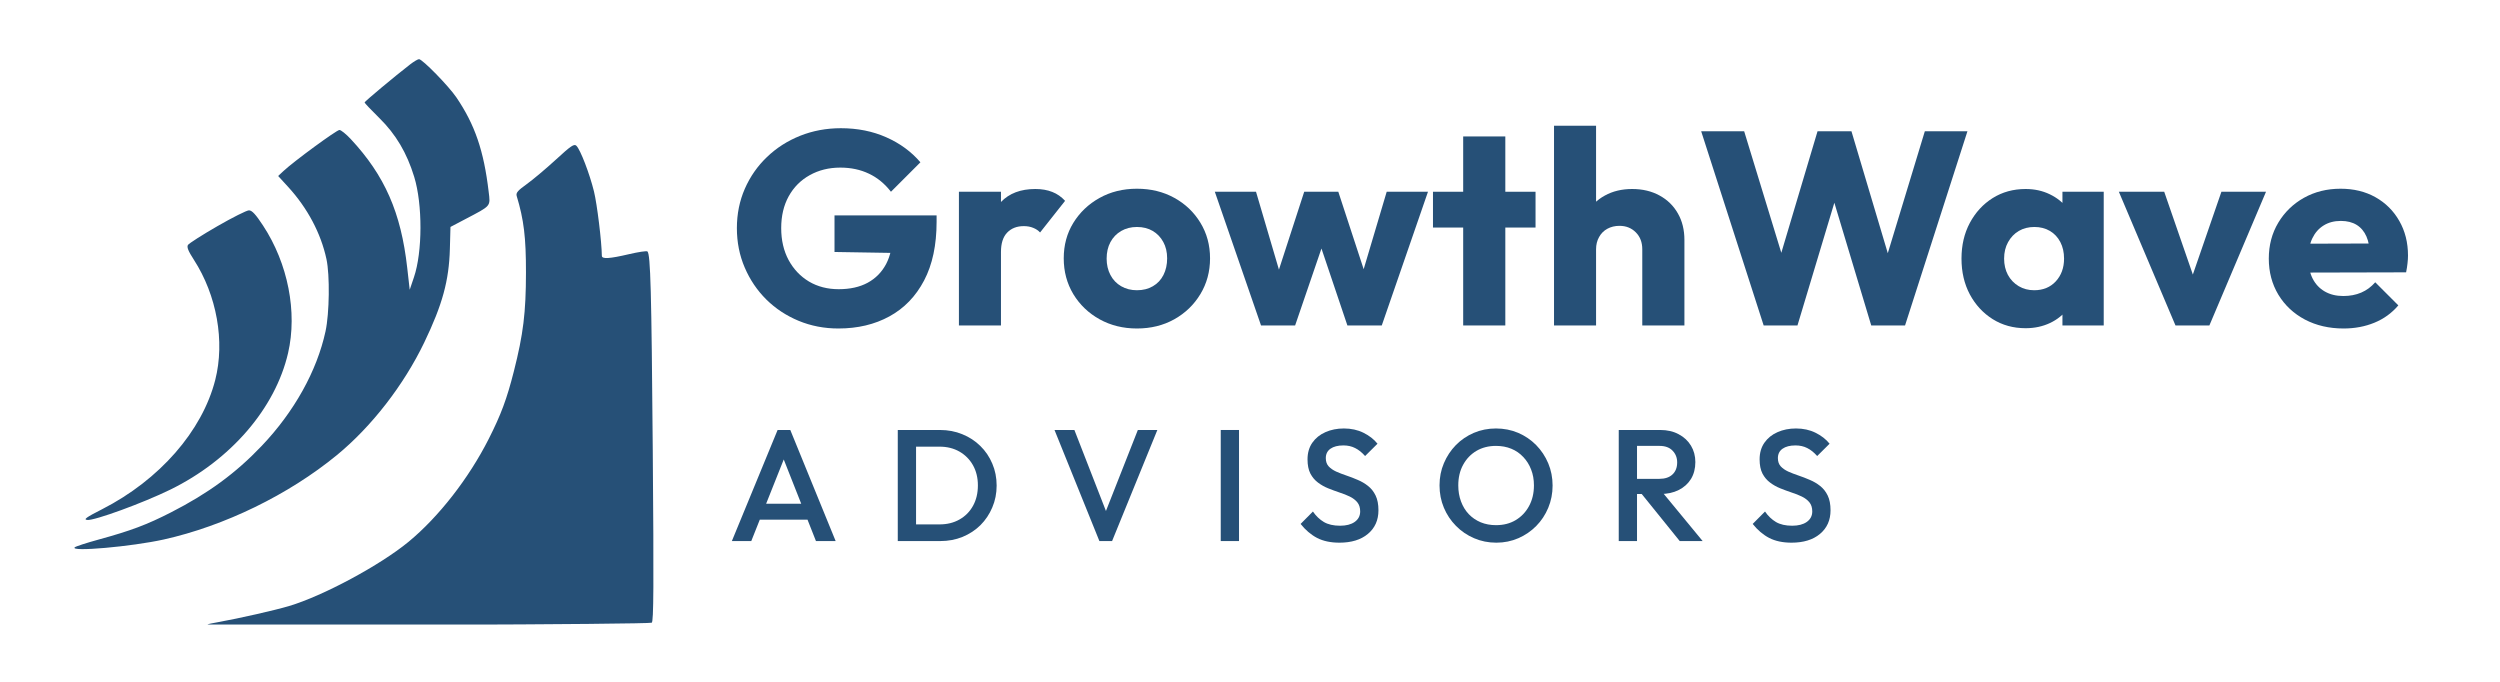
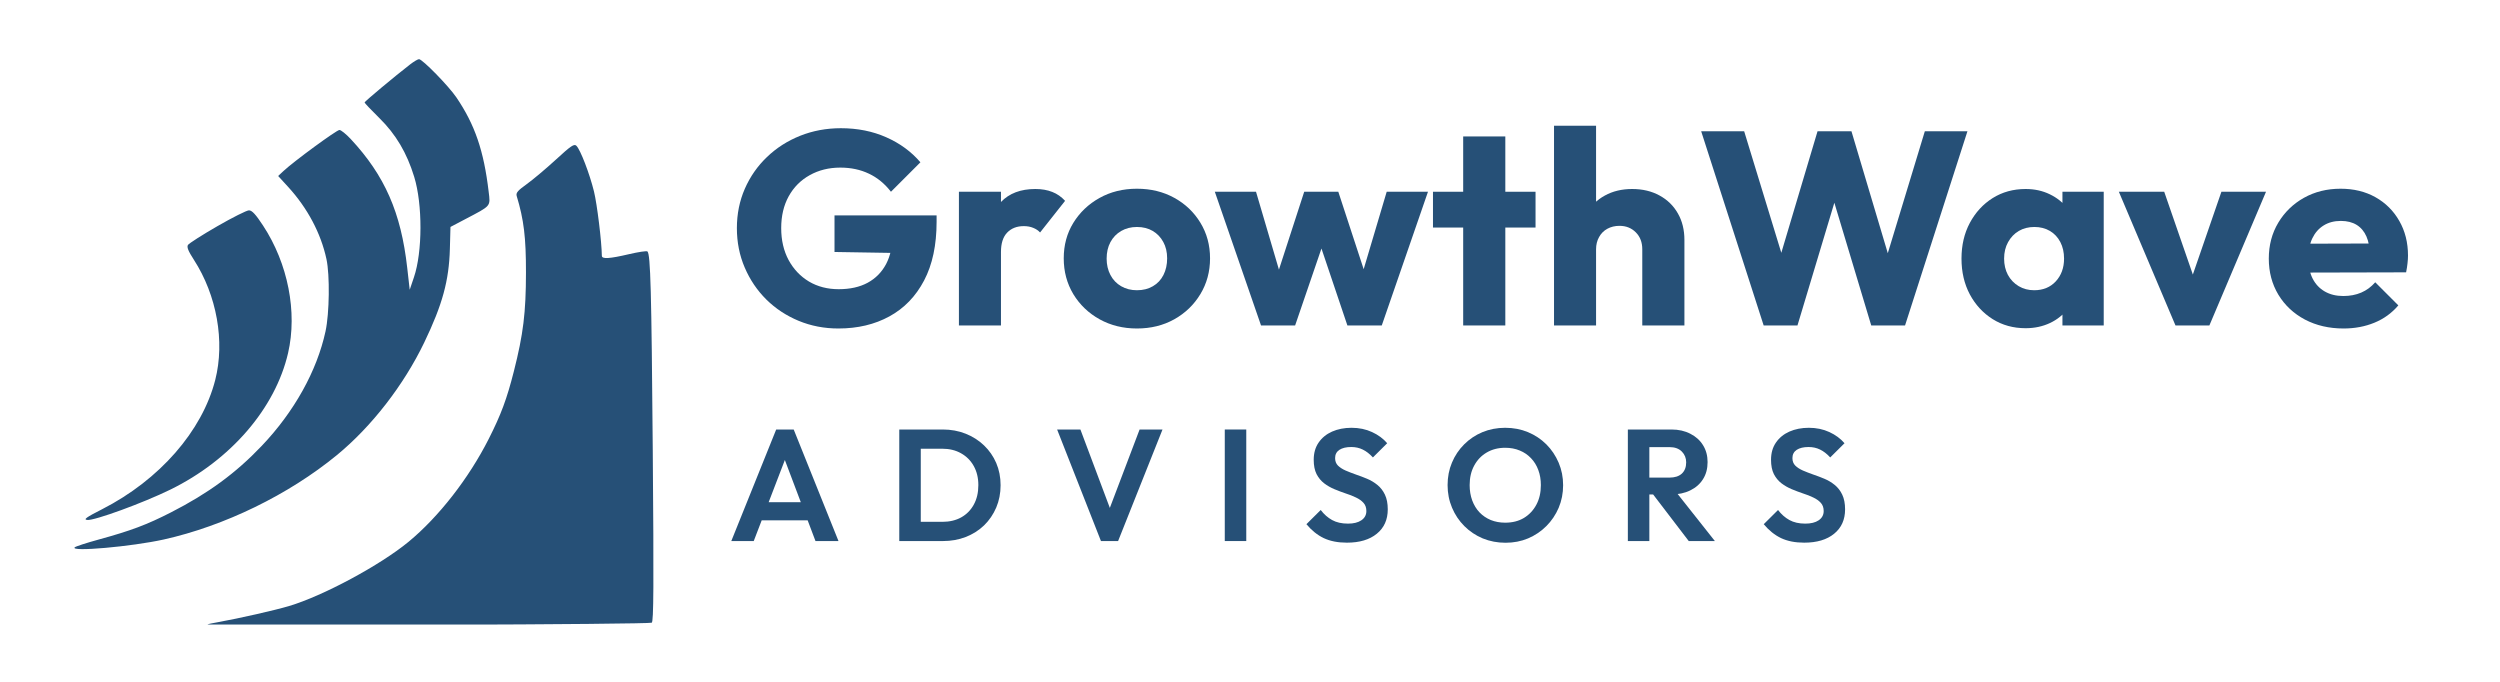
<svg xmlns="http://www.w3.org/2000/svg" width="550" zoomAndPan="magnify" viewBox="0 0 412.5 112.5" height="150" preserveAspectRatio="xMidYMid meet" version="1.0">
  <defs>
    <g />
-     <clipPath id="ecaf889d64">
+     <clipPath id="f0bab7a132">
      <path d="M 12 9.707 L 108 9.707 L 108 103.043 L 12 103.043 Z M 12 9.707 " clip-rule="nonzero" />
    </clipPath>
  </defs>
-   <g clip-path="url(#ecaf889d64)">
+   <g clip-path="url(#f0bab7a132)">
    <path fill="#265077" d="M 67.668 10.629 C 65.105 12.613 60.152 16.75 60.152 16.906 C 60.152 17 61.258 18.168 62.609 19.496 C 65.32 22.168 67.133 25.223 68.344 29.18 C 69.738 33.727 69.719 41.57 68.301 45.746 L 67.602 47.812 L 67.191 44.18 C 66.172 35.082 63.488 28.969 57.875 22.945 C 57.105 22.121 56.266 21.445 56.008 21.445 C 55.543 21.445 48.504 26.605 46.785 28.207 L 45.895 29.039 L 47.551 30.848 C 50.738 34.328 52.953 38.5 53.867 42.758 C 54.438 45.418 54.355 51.695 53.711 54.672 C 52.297 61.199 48.547 67.938 43.184 73.57 C 38.902 78.074 34.375 81.391 28.234 84.531 C 24.219 86.586 21.617 87.562 16.258 89.031 C 14.262 89.578 12.492 90.156 12.328 90.312 C 11.508 91.098 21.734 90.191 27.023 89.016 C 37.035 86.785 47.617 81.629 55.574 75.102 C 61.301 70.402 66.613 63.555 70.008 56.496 C 73.008 50.25 74.086 46.305 74.23 41.051 L 74.328 37.445 L 76.793 36.148 C 81.105 33.883 80.922 34.098 80.629 31.629 C 79.832 24.879 78.359 20.574 75.305 16.074 C 74.031 14.191 69.699 9.762 69.137 9.762 C 68.945 9.762 68.285 10.152 67.668 10.629 M 91.703 26.352 C 90.066 27.852 87.906 29.668 86.898 30.391 C 85.43 31.438 85.102 31.824 85.254 32.336 C 86.438 36.254 86.793 39.195 86.785 44.969 C 86.777 51.598 86.344 55.129 84.789 61.262 C 83.621 65.855 82.684 68.379 80.637 72.426 C 77.344 78.93 72.398 85.281 67.414 89.395 C 62.742 93.254 53.281 98.336 47.68 100 C 45.309 100.703 39.594 102 36.004 102.652 C 33.895 103.035 33.848 103.062 34.898 103.297 C 35.5 103.434 36.492 103.461 37.098 103.359 C 37.703 103.258 53.711 103.133 72.672 103.082 C 91.629 103.031 107.32 102.879 107.539 102.746 C 107.852 102.555 107.883 96.699 107.707 74.367 C 107.492 47.84 107.336 42 106.828 41.488 C 106.711 41.371 105.344 41.574 103.789 41.938 C 100.562 42.695 99.309 42.773 99.305 42.207 C 99.285 39.93 98.52 33.68 98.004 31.582 C 97.273 28.625 95.773 24.719 95.109 24.055 C 94.738 23.688 94.223 24.035 91.703 26.352 M 35.855 37.328 C 33.355 38.77 31.176 40.16 31.012 40.418 C 30.793 40.762 31.059 41.426 31.988 42.859 C 35.777 48.727 37.133 56.336 35.516 62.684 C 33.367 71.121 26.316 79.184 16.867 84.012 C 14.199 85.371 13.73 85.711 14.395 85.793 C 15.543 85.938 23.586 83 28.102 80.789 C 38.074 75.902 45.426 67.375 47.535 58.242 C 49.09 51.508 47.516 43.477 43.406 37.223 C 42.195 35.371 41.578 34.707 41.078 34.707 C 40.707 34.707 38.355 35.887 35.855 37.328 " fill-opacity="1" fill-rule="evenodd" />
  </g>
  <g fill="#265077" fill-opacity="1">
-     <g transform="translate(120.1327, 89.27552)">
+     <g transform="translate(120.1327, 89.2734)">
      <g>
-         <path d="M 0.625 0 L 8.172 -18.328 L 10.266 -18.328 L 17.75 0 L 14.5 0 L 8.641 -14.844 L 9.734 -14.844 L 3.828 0 Z M 4.344 -3.531 L 4.344 -6.156 L 14.047 -6.156 L 14.047 -3.531 Z M 4.344 -3.531 " />
+         <path d="M 0.531 0 L 7.938 -18.406 L 10.828 -18.406 L 18.219 0 L 14.422 0 L 8.719 -15.094 L 10.031 -15.094 L 4.234 0 Z M 4.453 -3.422 L 4.453 -6.406 L 14.344 -6.406 L 14.344 -3.422 Z M 4.453 -3.422 " />
      </g>
    </g>
  </g>
  <g fill="#265077" fill-opacity="1">
-     <g transform="translate(146.1489, 89.27552)">
+     <g transform="translate(146.4891, 89.2734)">
      <g>
-         <path d="M 4.062 0 L 4.062 -2.75 L 8.875 -2.75 C 10.125 -2.75 11.223 -3.02 12.172 -3.562 C 13.129 -4.102 13.875 -4.859 14.406 -5.828 C 14.938 -6.797 15.203 -7.914 15.203 -9.188 C 15.203 -10.445 14.93 -11.555 14.391 -12.516 C 13.848 -13.473 13.102 -14.223 12.156 -14.766 C 11.207 -15.305 10.113 -15.578 8.875 -15.578 L 4.062 -15.578 L 4.062 -18.328 L 8.953 -18.328 C 10.273 -18.328 11.504 -18.094 12.641 -17.625 C 13.773 -17.164 14.766 -16.52 15.609 -15.688 C 16.453 -14.863 17.109 -13.895 17.578 -12.781 C 18.055 -11.676 18.297 -10.469 18.297 -9.156 C 18.297 -7.863 18.055 -6.66 17.578 -5.547 C 17.109 -4.43 16.457 -3.457 15.625 -2.625 C 14.789 -1.801 13.805 -1.156 12.672 -0.688 C 11.535 -0.227 10.312 0 9 0 Z M 1.984 0 L 1.984 -18.328 L 5 -18.328 L 5 0 Z M 1.984 0 " />
+         <path d="M 4.312 0 L 4.312 -3.172 L 9 -3.172 C 10.188 -3.172 11.223 -3.414 12.109 -3.906 C 13.004 -4.406 13.695 -5.109 14.188 -6.016 C 14.688 -6.922 14.938 -7.992 14.938 -9.234 C 14.938 -10.441 14.68 -11.492 14.172 -12.391 C 13.672 -13.285 12.973 -13.984 12.078 -14.484 C 11.191 -14.984 10.164 -15.234 9 -15.234 L 4.234 -15.234 L 4.234 -18.406 L 9.062 -18.406 C 10.414 -18.406 11.672 -18.176 12.828 -17.719 C 13.992 -17.258 15.008 -16.613 15.875 -15.781 C 16.738 -14.957 17.41 -13.988 17.891 -12.875 C 18.367 -11.758 18.609 -10.539 18.609 -9.219 C 18.609 -7.883 18.367 -6.656 17.891 -5.531 C 17.41 -4.406 16.742 -3.426 15.891 -2.594 C 15.035 -1.77 14.023 -1.129 12.859 -0.672 C 11.703 -0.223 10.453 0 9.109 0 Z M 1.891 0 L 1.891 -18.406 L 5.438 -18.406 L 5.438 0 Z M 1.891 0 " />
      </g>
    </g>
  </g>
  <g fill="#265077" fill-opacity="1">
-     <g transform="translate(173.3689, 89.27552)">
+     <g transform="translate(173.8923, 89.2734)">
      <g>
-         <path d="M 8.031 0 L 0.625 -18.328 L 3.906 -18.328 L 9.688 -3.484 L 8.531 -3.484 L 14.375 -18.328 L 17.594 -18.328 L 10.125 0 Z M 8.031 0 " />
+         <path d="M 7.766 0 L 0.531 -18.406 L 4.375 -18.406 L 9.969 -3.5 L 8.484 -3.5 L 14.141 -18.406 L 17.922 -18.406 L 10.594 0 Z M 7.766 0 " />
      </g>
    </g>
  </g>
  <g fill="#265077" fill-opacity="1">
-     <g transform="translate(199.4375, 89.27552)">
+     <g transform="translate(200.1964, 89.2734)">
      <g>
-         <path d="M 1.984 0 L 1.984 -18.328 L 5 -18.328 L 5 0 Z M 1.984 0 " />
+         <path d="M 1.891 0 L 1.891 -18.406 L 5.438 -18.406 L 5.438 0 Z M 1.891 0 " />
      </g>
    </g>
  </g>
  <g fill="#265077" fill-opacity="1">
-     <g transform="translate(213.9131, 89.27552)">
+     <g transform="translate(215.0122, 89.2734)">
      <g>
-         <path d="M 7.094 0.266 C 5.645 0.266 4.414 0.004 3.406 -0.516 C 2.395 -1.047 1.488 -1.816 0.688 -2.828 L 2.719 -4.875 C 3.227 -4.133 3.832 -3.555 4.531 -3.141 C 5.227 -2.734 6.117 -2.531 7.203 -2.531 C 8.211 -2.531 9.016 -2.738 9.609 -3.156 C 10.211 -3.582 10.516 -4.16 10.516 -4.891 C 10.516 -5.504 10.359 -6.004 10.047 -6.391 C 9.734 -6.773 9.316 -7.094 8.797 -7.344 C 8.285 -7.594 7.719 -7.816 7.094 -8.016 C 6.477 -8.223 5.859 -8.453 5.234 -8.703 C 4.617 -8.953 4.055 -9.27 3.547 -9.656 C 3.035 -10.039 2.617 -10.535 2.297 -11.141 C 1.984 -11.754 1.828 -12.535 1.828 -13.484 C 1.828 -14.555 2.094 -15.473 2.625 -16.234 C 3.156 -16.992 3.875 -17.57 4.781 -17.969 C 5.695 -18.375 6.711 -18.578 7.828 -18.578 C 9.023 -18.578 10.098 -18.344 11.047 -17.875 C 12.004 -17.406 12.781 -16.801 13.375 -16.062 L 11.328 -14.031 C 10.805 -14.625 10.258 -15.062 9.688 -15.344 C 9.125 -15.633 8.477 -15.781 7.75 -15.781 C 6.844 -15.781 6.129 -15.598 5.609 -15.234 C 5.098 -14.867 4.844 -14.352 4.844 -13.688 C 4.844 -13.125 5 -12.672 5.312 -12.328 C 5.625 -11.992 6.035 -11.707 6.547 -11.469 C 7.066 -11.238 7.633 -11.02 8.25 -10.812 C 8.875 -10.602 9.492 -10.363 10.109 -10.094 C 10.734 -9.832 11.301 -9.5 11.812 -9.094 C 12.332 -8.688 12.75 -8.16 13.062 -7.516 C 13.375 -6.867 13.531 -6.055 13.531 -5.078 C 13.531 -3.441 12.945 -2.141 11.781 -1.172 C 10.625 -0.211 9.062 0.266 7.094 0.266 Z M 7.094 0.266 " />
+         <path d="M 7.219 0.266 C 5.738 0.266 4.469 0.016 3.406 -0.484 C 2.352 -0.992 1.398 -1.758 0.547 -2.781 L 2.906 -5.125 C 3.445 -4.414 4.07 -3.863 4.781 -3.469 C 5.5 -3.07 6.375 -2.875 7.406 -2.875 C 8.332 -2.875 9.066 -3.055 9.609 -3.422 C 10.16 -3.797 10.438 -4.305 10.438 -4.953 C 10.438 -5.504 10.281 -5.953 9.969 -6.297 C 9.656 -6.648 9.238 -6.945 8.719 -7.188 C 8.207 -7.438 7.641 -7.66 7.016 -7.859 C 6.398 -8.066 5.781 -8.301 5.156 -8.562 C 4.539 -8.82 3.977 -9.145 3.469 -9.531 C 2.957 -9.926 2.539 -10.43 2.219 -11.047 C 1.906 -11.672 1.75 -12.457 1.75 -13.406 C 1.75 -14.52 2.02 -15.469 2.562 -16.25 C 3.102 -17.039 3.844 -17.645 4.781 -18.062 C 5.727 -18.477 6.797 -18.688 7.984 -18.688 C 9.234 -18.688 10.363 -18.453 11.375 -17.984 C 12.395 -17.516 13.227 -16.898 13.875 -16.141 L 11.516 -13.797 C 10.973 -14.391 10.414 -14.82 9.844 -15.094 C 9.281 -15.375 8.645 -15.516 7.938 -15.516 C 7.113 -15.516 6.461 -15.359 5.984 -15.047 C 5.516 -14.734 5.281 -14.281 5.281 -13.688 C 5.281 -13.176 5.438 -12.766 5.75 -12.453 C 6.07 -12.141 6.488 -11.867 7 -11.641 C 7.508 -11.422 8.07 -11.203 8.688 -10.984 C 9.312 -10.773 9.93 -10.539 10.547 -10.281 C 11.172 -10.02 11.738 -9.68 12.25 -9.266 C 12.77 -8.848 13.188 -8.312 13.5 -7.656 C 13.812 -7 13.969 -6.191 13.969 -5.234 C 13.969 -3.523 13.363 -2.18 12.156 -1.203 C 10.957 -0.223 9.312 0.266 7.219 0.266 Z M 7.219 0.266 " />
      </g>
    </g>
  </g>
  <g fill="#265077" fill-opacity="1">
-     <g transform="translate(236.4751, 89.27552)">
+     <g transform="translate(237.9144, 89.2734)">
      <g>
-         <path d="M 10.422 0.266 C 9.109 0.266 7.883 0.02 6.75 -0.469 C 5.613 -0.957 4.617 -1.633 3.766 -2.5 C 2.91 -3.363 2.242 -4.363 1.766 -5.5 C 1.285 -6.645 1.047 -7.875 1.047 -9.188 C 1.047 -10.5 1.285 -11.719 1.766 -12.844 C 2.242 -13.977 2.906 -14.977 3.75 -15.844 C 4.602 -16.707 5.594 -17.379 6.719 -17.859 C 7.844 -18.336 9.055 -18.578 10.359 -18.578 C 11.672 -18.578 12.891 -18.336 14.016 -17.859 C 15.141 -17.379 16.129 -16.707 16.984 -15.844 C 17.836 -14.977 18.504 -13.973 18.984 -12.828 C 19.461 -11.691 19.703 -10.469 19.703 -9.156 C 19.703 -7.852 19.461 -6.629 18.984 -5.484 C 18.504 -4.336 17.844 -3.336 17 -2.484 C 16.156 -1.629 15.172 -0.957 14.047 -0.469 C 12.922 0.02 11.711 0.266 10.422 0.266 Z M 10.359 -2.625 C 11.598 -2.625 12.68 -2.898 13.609 -3.453 C 14.547 -4.016 15.281 -4.785 15.812 -5.766 C 16.352 -6.754 16.625 -7.895 16.625 -9.188 C 16.625 -10.145 16.469 -11.02 16.156 -11.812 C 15.852 -12.602 15.422 -13.289 14.859 -13.875 C 14.305 -14.469 13.648 -14.922 12.891 -15.234 C 12.129 -15.547 11.285 -15.703 10.359 -15.703 C 9.141 -15.703 8.062 -15.426 7.125 -14.875 C 6.195 -14.32 5.469 -13.555 4.938 -12.578 C 4.406 -11.609 4.141 -10.477 4.141 -9.188 C 4.141 -8.227 4.289 -7.344 4.594 -6.531 C 4.895 -5.719 5.32 -5.02 5.875 -4.438 C 6.426 -3.863 7.082 -3.414 7.844 -3.094 C 8.613 -2.781 9.453 -2.625 10.359 -2.625 Z M 10.359 -2.625 " />
+         <path d="M 10.5 0.281 C 9.156 0.281 7.898 0.039 6.734 -0.438 C 5.578 -0.926 4.566 -1.602 3.703 -2.469 C 2.836 -3.332 2.16 -4.344 1.672 -5.5 C 1.18 -6.664 0.938 -7.91 0.938 -9.234 C 0.938 -10.566 1.176 -11.801 1.656 -12.938 C 2.133 -14.082 2.805 -15.086 3.672 -15.953 C 4.535 -16.816 5.539 -17.488 6.688 -17.969 C 7.844 -18.445 9.094 -18.688 10.438 -18.688 C 11.801 -18.688 13.055 -18.445 14.203 -17.969 C 15.359 -17.488 16.367 -16.816 17.234 -15.953 C 18.098 -15.086 18.773 -14.078 19.266 -12.922 C 19.754 -11.773 20 -10.539 20 -9.219 C 20 -7.883 19.754 -6.641 19.266 -5.484 C 18.773 -4.336 18.098 -3.332 17.234 -2.469 C 16.367 -1.602 15.363 -0.926 14.219 -0.438 C 13.082 0.039 11.844 0.281 10.5 0.281 Z M 10.438 -3.031 C 11.625 -3.031 12.656 -3.289 13.531 -3.812 C 14.406 -4.344 15.086 -5.066 15.578 -5.984 C 16.078 -6.91 16.328 -7.992 16.328 -9.234 C 16.328 -10.141 16.188 -10.969 15.906 -11.719 C 15.633 -12.469 15.234 -13.117 14.703 -13.672 C 14.18 -14.223 13.562 -14.645 12.844 -14.938 C 12.133 -15.238 11.332 -15.391 10.438 -15.391 C 9.289 -15.391 8.273 -15.129 7.391 -14.609 C 6.516 -14.098 5.828 -13.379 5.328 -12.453 C 4.828 -11.535 4.578 -10.461 4.578 -9.234 C 4.578 -8.316 4.719 -7.473 5 -6.703 C 5.289 -5.93 5.691 -5.273 6.203 -4.734 C 6.723 -4.191 7.344 -3.77 8.062 -3.469 C 8.789 -3.176 9.582 -3.031 10.438 -3.031 Z M 10.438 -3.031 " />
      </g>
    </g>
  </g>
  <g fill="#265077" fill-opacity="1">
-     <g transform="translate(265.1083, 89.27552)">
+     <g transform="translate(266.7046, 89.2734)">
      <g>
-         <path d="M 4.062 -7.766 L 4.062 -10.266 L 8.688 -10.266 C 9.613 -10.266 10.332 -10.504 10.844 -10.984 C 11.363 -11.461 11.625 -12.129 11.625 -12.984 C 11.625 -13.754 11.367 -14.398 10.859 -14.922 C 10.359 -15.441 9.645 -15.703 8.719 -15.703 L 4.062 -15.703 L 4.062 -18.328 L 8.844 -18.328 C 10 -18.328 11.008 -18.094 11.875 -17.625 C 12.75 -17.164 13.426 -16.535 13.906 -15.734 C 14.383 -14.941 14.625 -14.039 14.625 -13.031 C 14.625 -11.969 14.383 -11.039 13.906 -10.25 C 13.426 -9.469 12.75 -8.859 11.875 -8.422 C 11.008 -7.984 10 -7.766 8.844 -7.766 Z M 1.984 0 L 1.984 -18.328 L 5 -18.328 L 5 0 Z M 12.047 0 L 5.625 -7.953 L 8.422 -8.984 L 15.828 0 Z M 12.047 0 " />
+         <path d="M 4.5 -7.688 L 4.5 -10.469 L 8.766 -10.469 C 9.641 -10.469 10.316 -10.688 10.797 -11.125 C 11.273 -11.57 11.516 -12.191 11.516 -12.984 C 11.516 -13.691 11.273 -14.285 10.797 -14.766 C 10.316 -15.254 9.641 -15.5 8.766 -15.5 L 4.5 -15.5 L 4.5 -18.406 L 9.078 -18.406 C 10.266 -18.406 11.305 -18.172 12.203 -17.703 C 13.109 -17.242 13.805 -16.613 14.297 -15.812 C 14.797 -15.008 15.047 -14.082 15.047 -13.031 C 15.047 -11.945 14.797 -11.008 14.297 -10.219 C 13.805 -9.426 13.102 -8.805 12.188 -8.359 C 11.281 -7.91 10.227 -7.688 9.031 -7.688 Z M 1.891 0 L 1.891 -18.406 L 5.438 -18.406 L 5.438 0 Z M 11.938 0 L 5.859 -7.953 L 9.141 -8.984 L 16.25 0 Z M 11.938 0 " />
      </g>
    </g>
  </g>
  <g fill="#265077" fill-opacity="1">
-     <g transform="translate(288.5073, 89.27552)">
+     <g transform="translate(290.47, 89.2734)">
      <g>
-         <path d="M 7.094 0.266 C 5.645 0.266 4.414 0.004 3.406 -0.516 C 2.395 -1.047 1.488 -1.816 0.688 -2.828 L 2.719 -4.875 C 3.227 -4.133 3.832 -3.555 4.531 -3.141 C 5.227 -2.734 6.117 -2.531 7.203 -2.531 C 8.211 -2.531 9.016 -2.738 9.609 -3.156 C 10.211 -3.582 10.516 -4.16 10.516 -4.891 C 10.516 -5.504 10.359 -6.004 10.047 -6.391 C 9.734 -6.773 9.316 -7.094 8.797 -7.344 C 8.285 -7.594 7.719 -7.816 7.094 -8.016 C 6.477 -8.223 5.859 -8.453 5.234 -8.703 C 4.617 -8.953 4.055 -9.27 3.547 -9.656 C 3.035 -10.039 2.617 -10.535 2.297 -11.141 C 1.984 -11.754 1.828 -12.535 1.828 -13.484 C 1.828 -14.555 2.094 -15.473 2.625 -16.234 C 3.156 -16.992 3.875 -17.57 4.781 -17.969 C 5.695 -18.375 6.711 -18.578 7.828 -18.578 C 9.023 -18.578 10.098 -18.344 11.047 -17.875 C 12.004 -17.406 12.781 -16.801 13.375 -16.062 L 11.328 -14.031 C 10.805 -14.625 10.258 -15.062 9.688 -15.344 C 9.125 -15.633 8.477 -15.781 7.75 -15.781 C 6.844 -15.781 6.129 -15.598 5.609 -15.234 C 5.098 -14.867 4.844 -14.352 4.844 -13.688 C 4.844 -13.125 5 -12.672 5.312 -12.328 C 5.625 -11.992 6.035 -11.707 6.547 -11.469 C 7.066 -11.238 7.633 -11.02 8.25 -10.812 C 8.875 -10.602 9.492 -10.363 10.109 -10.094 C 10.734 -9.832 11.301 -9.5 11.812 -9.094 C 12.332 -8.688 12.75 -8.16 13.062 -7.516 C 13.375 -6.867 13.531 -6.055 13.531 -5.078 C 13.531 -3.441 12.945 -2.141 11.781 -1.172 C 10.625 -0.211 9.062 0.266 7.094 0.266 Z M 7.094 0.266 " />
+         <path d="M 7.219 0.266 C 5.738 0.266 4.469 0.016 3.406 -0.484 C 2.352 -0.992 1.398 -1.758 0.547 -2.781 L 2.906 -5.125 C 3.445 -4.414 4.07 -3.863 4.781 -3.469 C 5.5 -3.07 6.375 -2.875 7.406 -2.875 C 8.332 -2.875 9.066 -3.055 9.609 -3.422 C 10.16 -3.797 10.438 -4.305 10.438 -4.953 C 10.438 -5.504 10.281 -5.953 9.969 -6.297 C 9.656 -6.648 9.238 -6.945 8.719 -7.188 C 8.207 -7.438 7.641 -7.66 7.016 -7.859 C 6.398 -8.066 5.781 -8.301 5.156 -8.562 C 4.539 -8.82 3.977 -9.145 3.469 -9.531 C 2.957 -9.926 2.539 -10.43 2.219 -11.047 C 1.906 -11.672 1.75 -12.457 1.75 -13.406 C 1.75 -14.52 2.02 -15.469 2.562 -16.25 C 3.102 -17.039 3.844 -17.645 4.781 -18.062 C 5.727 -18.477 6.797 -18.688 7.984 -18.688 C 9.234 -18.688 10.363 -18.453 11.375 -17.984 C 12.395 -17.516 13.227 -16.898 13.875 -16.141 L 11.516 -13.797 C 10.973 -14.391 10.414 -14.82 9.844 -15.094 C 9.281 -15.375 8.645 -15.516 7.938 -15.516 C 7.113 -15.516 6.461 -15.359 5.984 -15.047 C 5.516 -14.734 5.281 -14.281 5.281 -13.688 C 5.281 -13.176 5.438 -12.766 5.75 -12.453 C 6.07 -12.141 6.488 -11.867 7 -11.641 C 7.508 -11.422 8.07 -11.203 8.688 -10.984 C 9.312 -10.773 9.93 -10.539 10.547 -10.281 C 11.172 -10.02 11.738 -9.68 12.25 -9.266 C 12.77 -8.848 13.188 -8.312 13.5 -7.656 C 13.812 -7 13.969 -6.191 13.969 -5.234 C 13.969 -3.523 13.363 -2.18 12.156 -1.203 C 10.957 -0.223 9.312 0.266 7.219 0.266 Z M 7.219 0.266 " />
      </g>
    </g>
  </g>
  <g fill="#265077" fill-opacity="1">
    <g transform="translate(120.1327, 53.70132)">
      <g>
        <path d="M 18.203 0.5 C 15.867 0.5 13.68 0.078 11.641 -0.766 C 9.598 -1.617 7.82 -2.789 6.312 -4.281 C 4.801 -5.781 3.613 -7.535 2.75 -9.547 C 1.883 -11.566 1.453 -13.738 1.453 -16.062 C 1.453 -18.395 1.891 -20.562 2.766 -22.562 C 3.641 -24.562 4.859 -26.305 6.422 -27.797 C 7.984 -29.297 9.805 -30.461 11.891 -31.297 C 13.984 -32.129 16.223 -32.547 18.609 -32.547 C 21.359 -32.547 23.859 -32.047 26.109 -31.047 C 28.367 -30.047 30.242 -28.672 31.734 -26.922 L 26.875 -22.062 C 25.844 -23.395 24.629 -24.391 23.234 -25.047 C 21.848 -25.711 20.273 -26.047 18.516 -26.047 C 16.641 -26.047 14.957 -25.629 13.469 -24.797 C 11.988 -23.973 10.832 -22.812 10 -21.312 C 9.176 -19.812 8.766 -18.062 8.766 -16.062 C 8.766 -14.07 9.172 -12.316 9.984 -10.797 C 10.805 -9.285 11.926 -8.102 13.344 -7.25 C 14.77 -6.406 16.406 -5.984 18.25 -5.984 C 20.125 -5.984 21.719 -6.336 23.031 -7.047 C 24.352 -7.766 25.367 -8.797 26.078 -10.141 C 26.785 -11.492 27.141 -13.133 27.141 -15.062 L 31.859 -11.891 L 17.562 -12.125 L 17.562 -18.156 L 34.406 -18.156 L 34.406 -17.109 C 34.406 -13.266 33.719 -10.035 32.344 -7.422 C 30.969 -4.805 29.062 -2.832 26.625 -1.5 C 24.188 -0.164 21.379 0.5 18.203 0.5 Z M 18.203 0.5 " />
      </g>
    </g>
  </g>
  <g fill="#265077" fill-opacity="1">
    <g transform="translate(155.7686, 53.70132)">
      <g>
        <path d="M 2.453 0 L 2.453 -22.062 L 9.391 -22.062 L 9.391 0 Z M 9.391 -12.125 L 6.484 -14.391 C 7.066 -16.961 8.035 -18.957 9.391 -20.375 C 10.754 -21.801 12.645 -22.516 15.062 -22.516 C 16.125 -22.516 17.055 -22.352 17.859 -22.031 C 18.66 -21.719 19.363 -21.227 19.969 -20.562 L 15.844 -15.344 C 15.539 -15.676 15.16 -15.93 14.703 -16.109 C 14.254 -16.297 13.738 -16.391 13.156 -16.391 C 12.008 -16.391 11.094 -16.031 10.406 -15.312 C 9.727 -14.602 9.391 -13.539 9.391 -12.125 Z M 9.391 -12.125 " />
      </g>
    </g>
  </g>
  <g fill="#265077" fill-opacity="1">
    <g transform="translate(174.517, 53.70132)">
      <g>
        <path d="M 13.078 0.5 C 10.805 0.5 8.754 -0.004 6.922 -1.016 C 5.086 -2.035 3.641 -3.422 2.578 -5.172 C 1.523 -6.93 1 -8.898 1 -11.078 C 1 -13.254 1.523 -15.203 2.578 -16.922 C 3.641 -18.648 5.078 -20.02 6.891 -21.031 C 8.711 -22.051 10.773 -22.562 13.078 -22.562 C 15.367 -22.562 17.422 -22.062 19.234 -21.062 C 21.055 -20.062 22.492 -18.691 23.547 -16.953 C 24.609 -15.211 25.141 -13.254 25.141 -11.078 C 25.141 -8.898 24.609 -6.93 23.547 -5.172 C 22.492 -3.422 21.055 -2.035 19.234 -1.016 C 17.422 -0.004 15.367 0.5 13.078 0.5 Z M 13.078 -5.812 C 14.078 -5.812 14.953 -6.031 15.703 -6.469 C 16.461 -6.906 17.047 -7.523 17.453 -8.328 C 17.859 -9.129 18.062 -10.047 18.062 -11.078 C 18.062 -12.109 17.848 -13.008 17.422 -13.781 C 17.004 -14.551 16.426 -15.156 15.688 -15.594 C 14.945 -16.031 14.078 -16.25 13.078 -16.25 C 12.109 -16.25 11.242 -16.031 10.484 -15.594 C 9.723 -15.156 9.129 -14.539 8.703 -13.75 C 8.285 -12.969 8.078 -12.062 8.078 -11.031 C 8.078 -10.031 8.285 -9.129 8.703 -8.328 C 9.129 -7.523 9.723 -6.906 10.484 -6.469 C 11.242 -6.031 12.109 -5.812 13.078 -5.812 Z M 13.078 -5.812 " />
      </g>
    </g>
  </g>
  <g fill="#265077" fill-opacity="1">
    <g transform="translate(200.2111, 53.70132)">
      <g>
        <path d="M 7.859 0 L 0.234 -22.062 L 7.031 -22.062 L 11.75 -6.031 L 9.766 -5.984 L 14.984 -22.062 L 20.609 -22.062 L 25.875 -5.984 L 23.828 -6.031 L 28.594 -22.062 L 35.406 -22.062 L 27.781 0 L 22.109 0 L 16.969 -15.25 L 18.703 -15.25 L 13.484 0 Z M 7.859 0 " />
      </g>
    </g>
  </g>
  <g fill="#265077" fill-opacity="1">
    <g transform="translate(235.847, 53.70132)">
      <g>
        <path d="M 5.578 0 L 5.578 -31.188 L 12.531 -31.188 L 12.531 0 Z M 0.594 -16.156 L 0.594 -22.062 L 17.516 -22.062 L 17.516 -16.156 Z M 0.594 -16.156 " />
      </g>
    </g>
  </g>
  <g fill="#265077" fill-opacity="1">
    <g transform="translate(253.96, 53.70132)">
      <g>
        <path d="M 17.016 0 L 17.016 -12.578 C 17.016 -13.723 16.66 -14.648 15.953 -15.359 C 15.242 -16.078 14.344 -16.438 13.25 -16.438 C 12.5 -16.438 11.832 -16.273 11.25 -15.953 C 10.676 -15.641 10.223 -15.188 9.891 -14.594 C 9.555 -14 9.391 -13.328 9.391 -12.578 L 6.719 -13.891 C 6.719 -15.617 7.078 -17.129 7.797 -18.422 C 8.523 -19.723 9.539 -20.727 10.844 -21.438 C 12.145 -22.156 13.645 -22.516 15.344 -22.516 C 17.062 -22.516 18.57 -22.156 19.875 -21.438 C 21.176 -20.727 22.18 -19.742 22.891 -18.484 C 23.609 -17.234 23.969 -15.773 23.969 -14.109 L 23.969 0 Z M 2.453 0 L 2.453 -32.953 L 9.391 -32.953 L 9.391 0 Z M 2.453 0 " />
      </g>
    </g>
  </g>
  <g fill="#265077" fill-opacity="1">
    <g transform="translate(279.9265, 53.70132)">
      <g>
        <path d="M 11.078 0 L 0.766 -32.047 L 7.859 -32.047 L 15.391 -7.406 L 12.625 -7.406 L 19.969 -32.047 L 25.562 -32.047 L 32.906 -7.406 L 30.188 -7.406 L 37.672 -32.047 L 44.703 -32.047 L 34.406 0 L 28.828 0 L 21.422 -24.641 L 24.062 -24.641 L 16.656 0 Z M 11.078 0 " />
      </g>
    </g>
  </g>
  <g fill="#265077" fill-opacity="1">
    <g transform="translate(322.5531, 53.70132)">
      <g>
        <path d="M 11.672 0.453 C 9.641 0.453 7.828 -0.047 6.234 -1.047 C 4.648 -2.047 3.395 -3.406 2.469 -5.125 C 1.551 -6.852 1.094 -8.82 1.094 -11.031 C 1.094 -13.238 1.551 -15.203 2.469 -16.922 C 3.395 -18.648 4.648 -20.016 6.234 -21.016 C 7.828 -22.016 9.641 -22.516 11.672 -22.516 C 13.148 -22.516 14.484 -22.223 15.672 -21.641 C 16.867 -21.066 17.848 -20.273 18.609 -19.266 C 19.367 -18.254 19.789 -17.098 19.875 -15.797 L 19.875 -6.266 C 19.789 -4.961 19.375 -3.801 18.625 -2.781 C 17.883 -1.77 16.91 -0.977 15.703 -0.406 C 14.492 0.164 13.148 0.453 11.672 0.453 Z M 13.078 -5.812 C 14.555 -5.812 15.75 -6.301 16.656 -7.281 C 17.562 -8.27 18.016 -9.52 18.016 -11.031 C 18.016 -12.062 17.812 -12.969 17.406 -13.75 C 17 -14.539 16.426 -15.156 15.688 -15.594 C 14.945 -16.031 14.094 -16.25 13.125 -16.25 C 12.156 -16.25 11.297 -16.031 10.547 -15.594 C 9.805 -15.156 9.219 -14.539 8.781 -13.75 C 8.344 -12.969 8.125 -12.062 8.125 -11.031 C 8.125 -10.031 8.332 -9.133 8.75 -8.344 C 9.176 -7.562 9.77 -6.941 10.531 -6.484 C 11.289 -6.035 12.141 -5.812 13.078 -5.812 Z M 17.75 0 L 17.75 -5.953 L 18.797 -11.297 L 17.75 -16.656 L 17.75 -22.062 L 24.562 -22.062 L 24.562 0 Z M 17.75 0 " />
      </g>
    </g>
  </g>
  <g fill="#265077" fill-opacity="1">
    <g transform="translate(349.5637, 53.70132)">
      <g>
        <path d="M 9.391 0 L 0.047 -22.062 L 7.531 -22.062 L 13.891 -3.672 L 10.625 -3.672 L 16.969 -22.062 L 24.328 -22.062 L 14.984 0 Z M 9.391 0 " />
      </g>
    </g>
  </g>
  <g fill="#265077" fill-opacity="1">
    <g transform="translate(373.3512, 53.70132)">
      <g>
        <path d="M 13.344 0.5 C 10.957 0.5 8.832 0.008 6.969 -0.969 C 5.102 -1.957 3.641 -3.328 2.578 -5.078 C 1.523 -6.836 1 -8.82 1 -11.031 C 1 -13.238 1.52 -15.211 2.562 -16.953 C 3.602 -18.691 5.016 -20.062 6.797 -21.062 C 8.586 -22.062 10.602 -22.562 12.844 -22.562 C 15.02 -22.562 16.941 -22.094 18.609 -21.156 C 20.273 -20.219 21.582 -18.914 22.531 -17.25 C 23.488 -15.582 23.969 -13.676 23.969 -11.531 C 23.969 -11.133 23.941 -10.719 23.891 -10.281 C 23.848 -9.844 23.77 -9.336 23.656 -8.766 L 4.625 -8.719 L 4.625 -13.484 L 20.703 -13.531 L 17.703 -11.531 C 17.672 -12.801 17.473 -13.852 17.109 -14.688 C 16.742 -15.52 16.207 -16.156 15.5 -16.594 C 14.789 -17.031 13.922 -17.25 12.891 -17.25 C 11.797 -17.25 10.848 -17 10.047 -16.5 C 9.242 -16 8.625 -15.297 8.188 -14.391 C 7.75 -13.484 7.531 -12.379 7.531 -11.078 C 7.531 -9.773 7.766 -8.66 8.234 -7.734 C 8.703 -6.816 9.367 -6.109 10.234 -5.609 C 11.098 -5.109 12.117 -4.859 13.297 -4.859 C 14.391 -4.859 15.375 -5.047 16.25 -5.422 C 17.125 -5.797 17.895 -6.363 18.562 -7.125 L 22.375 -3.312 C 21.289 -2.039 19.973 -1.086 18.422 -0.453 C 16.879 0.18 15.188 0.5 13.344 0.5 Z M 13.344 0.5 " />
      </g>
    </g>
  </g>
</svg>
